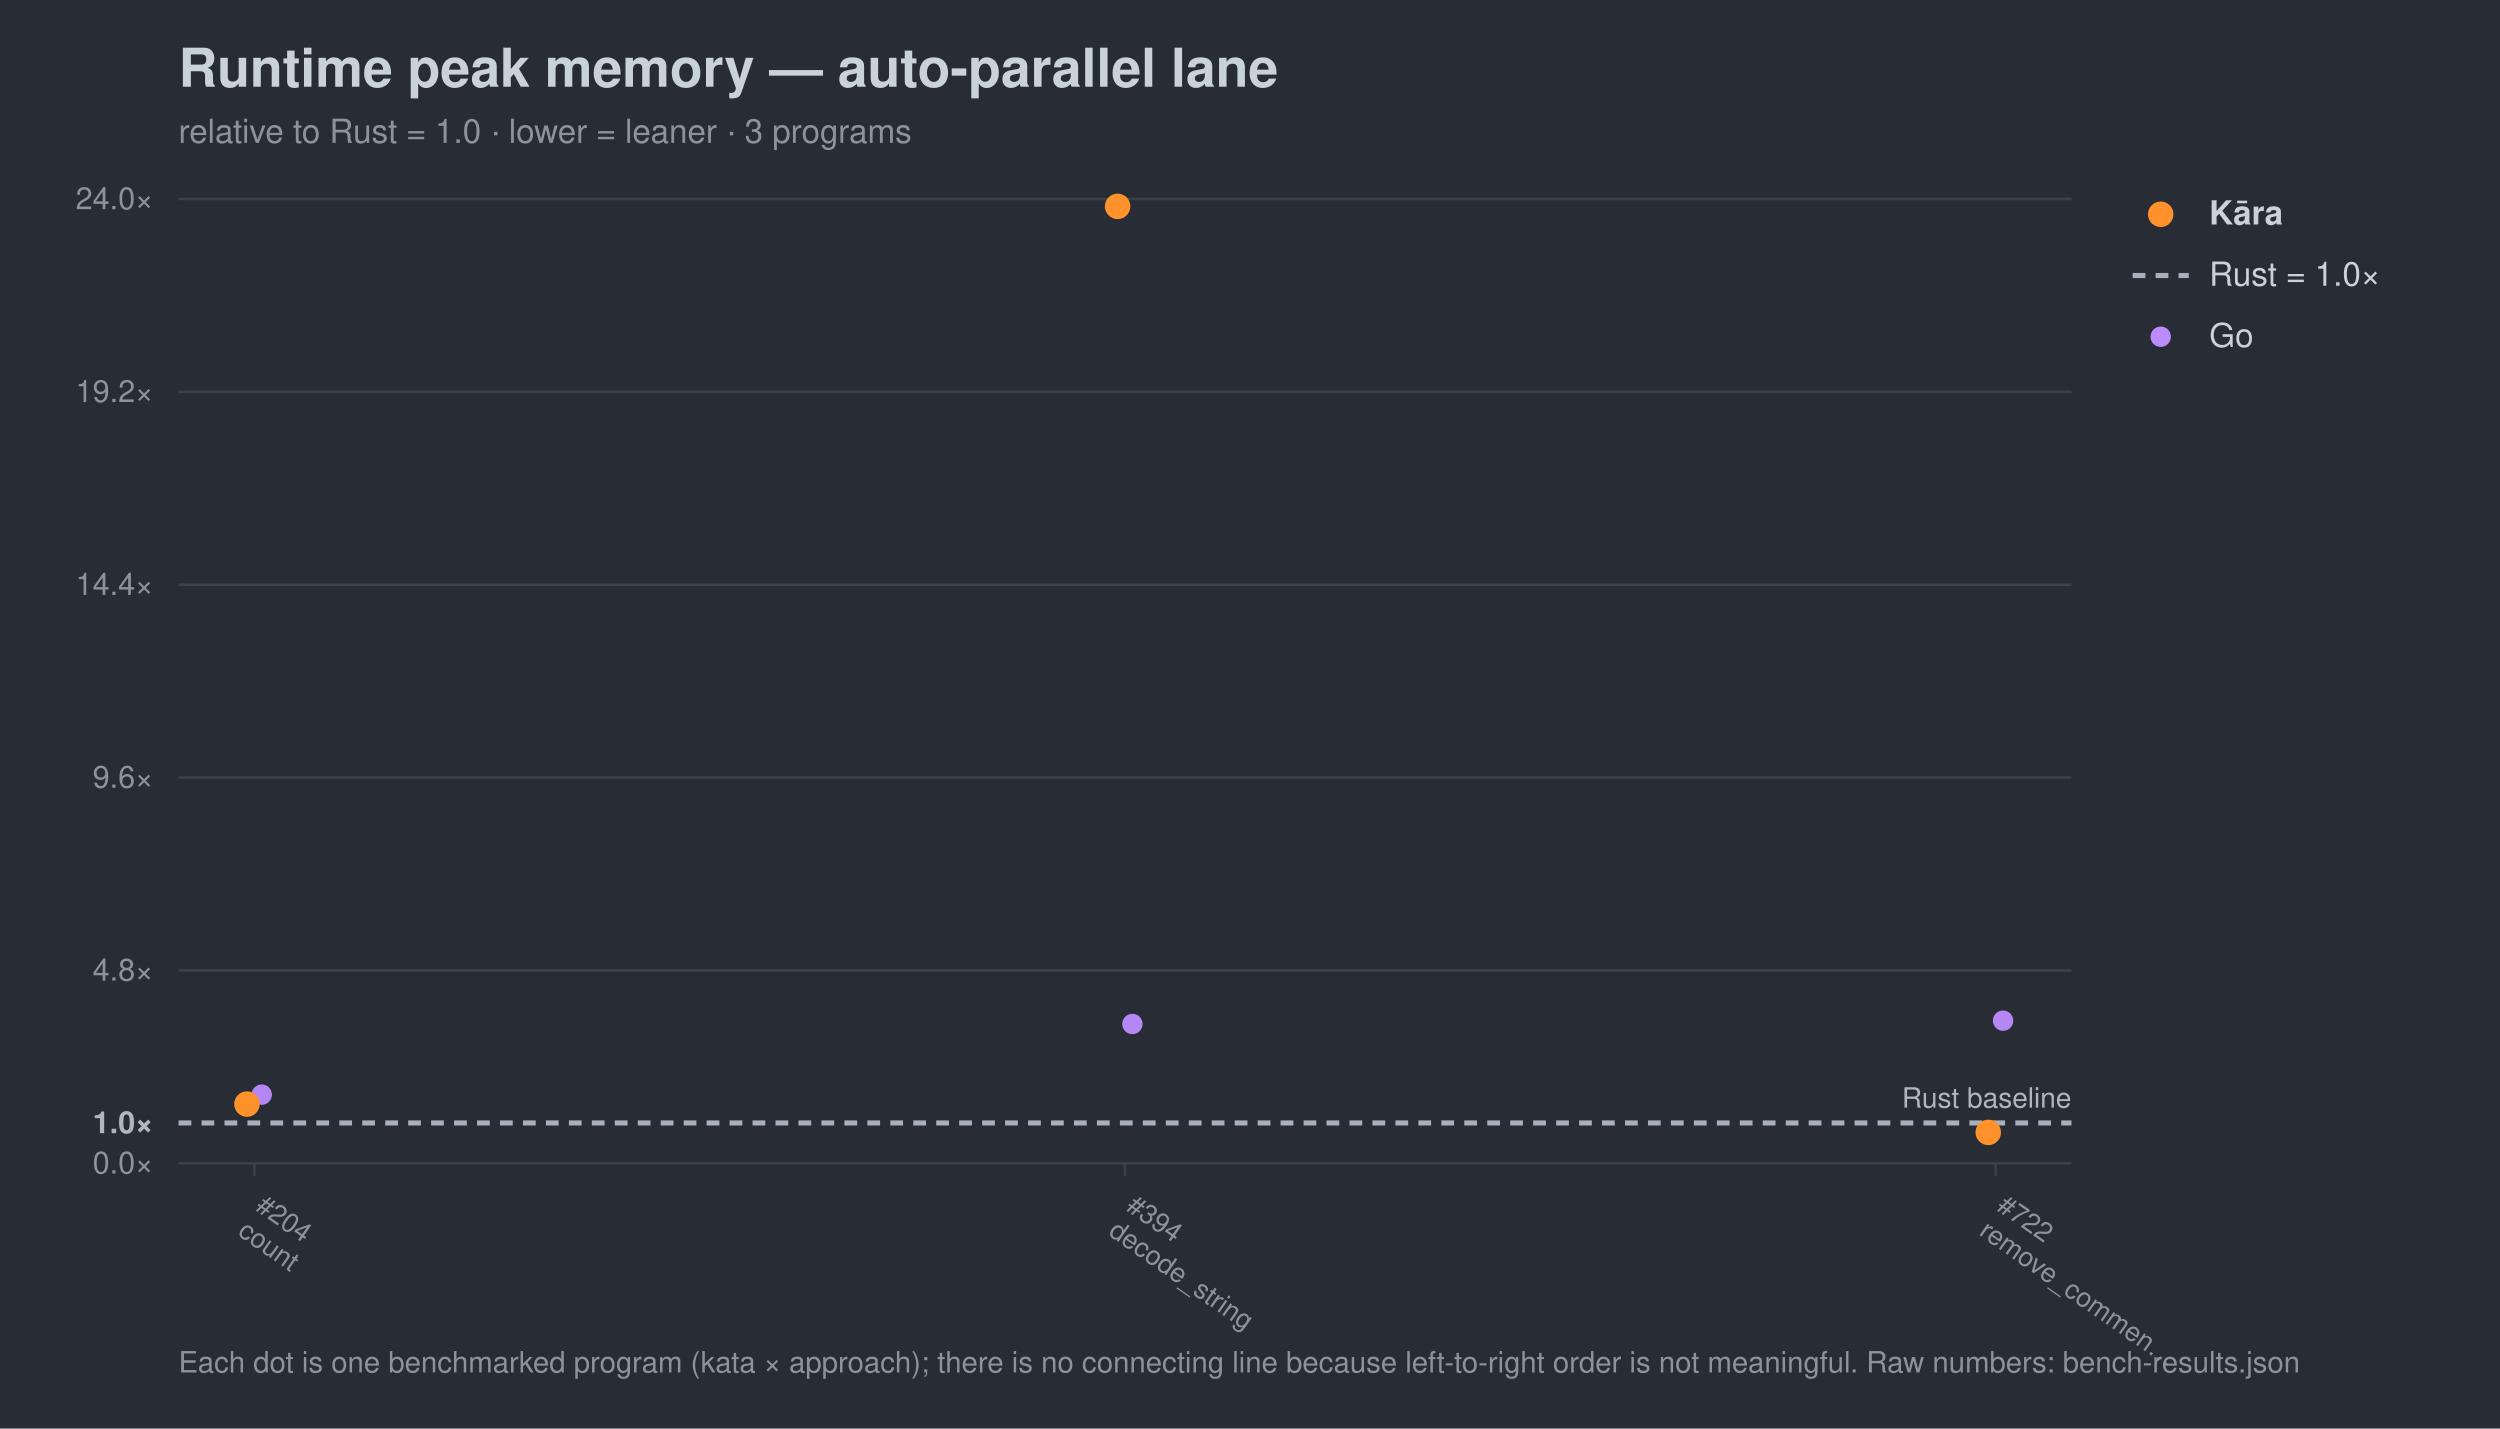
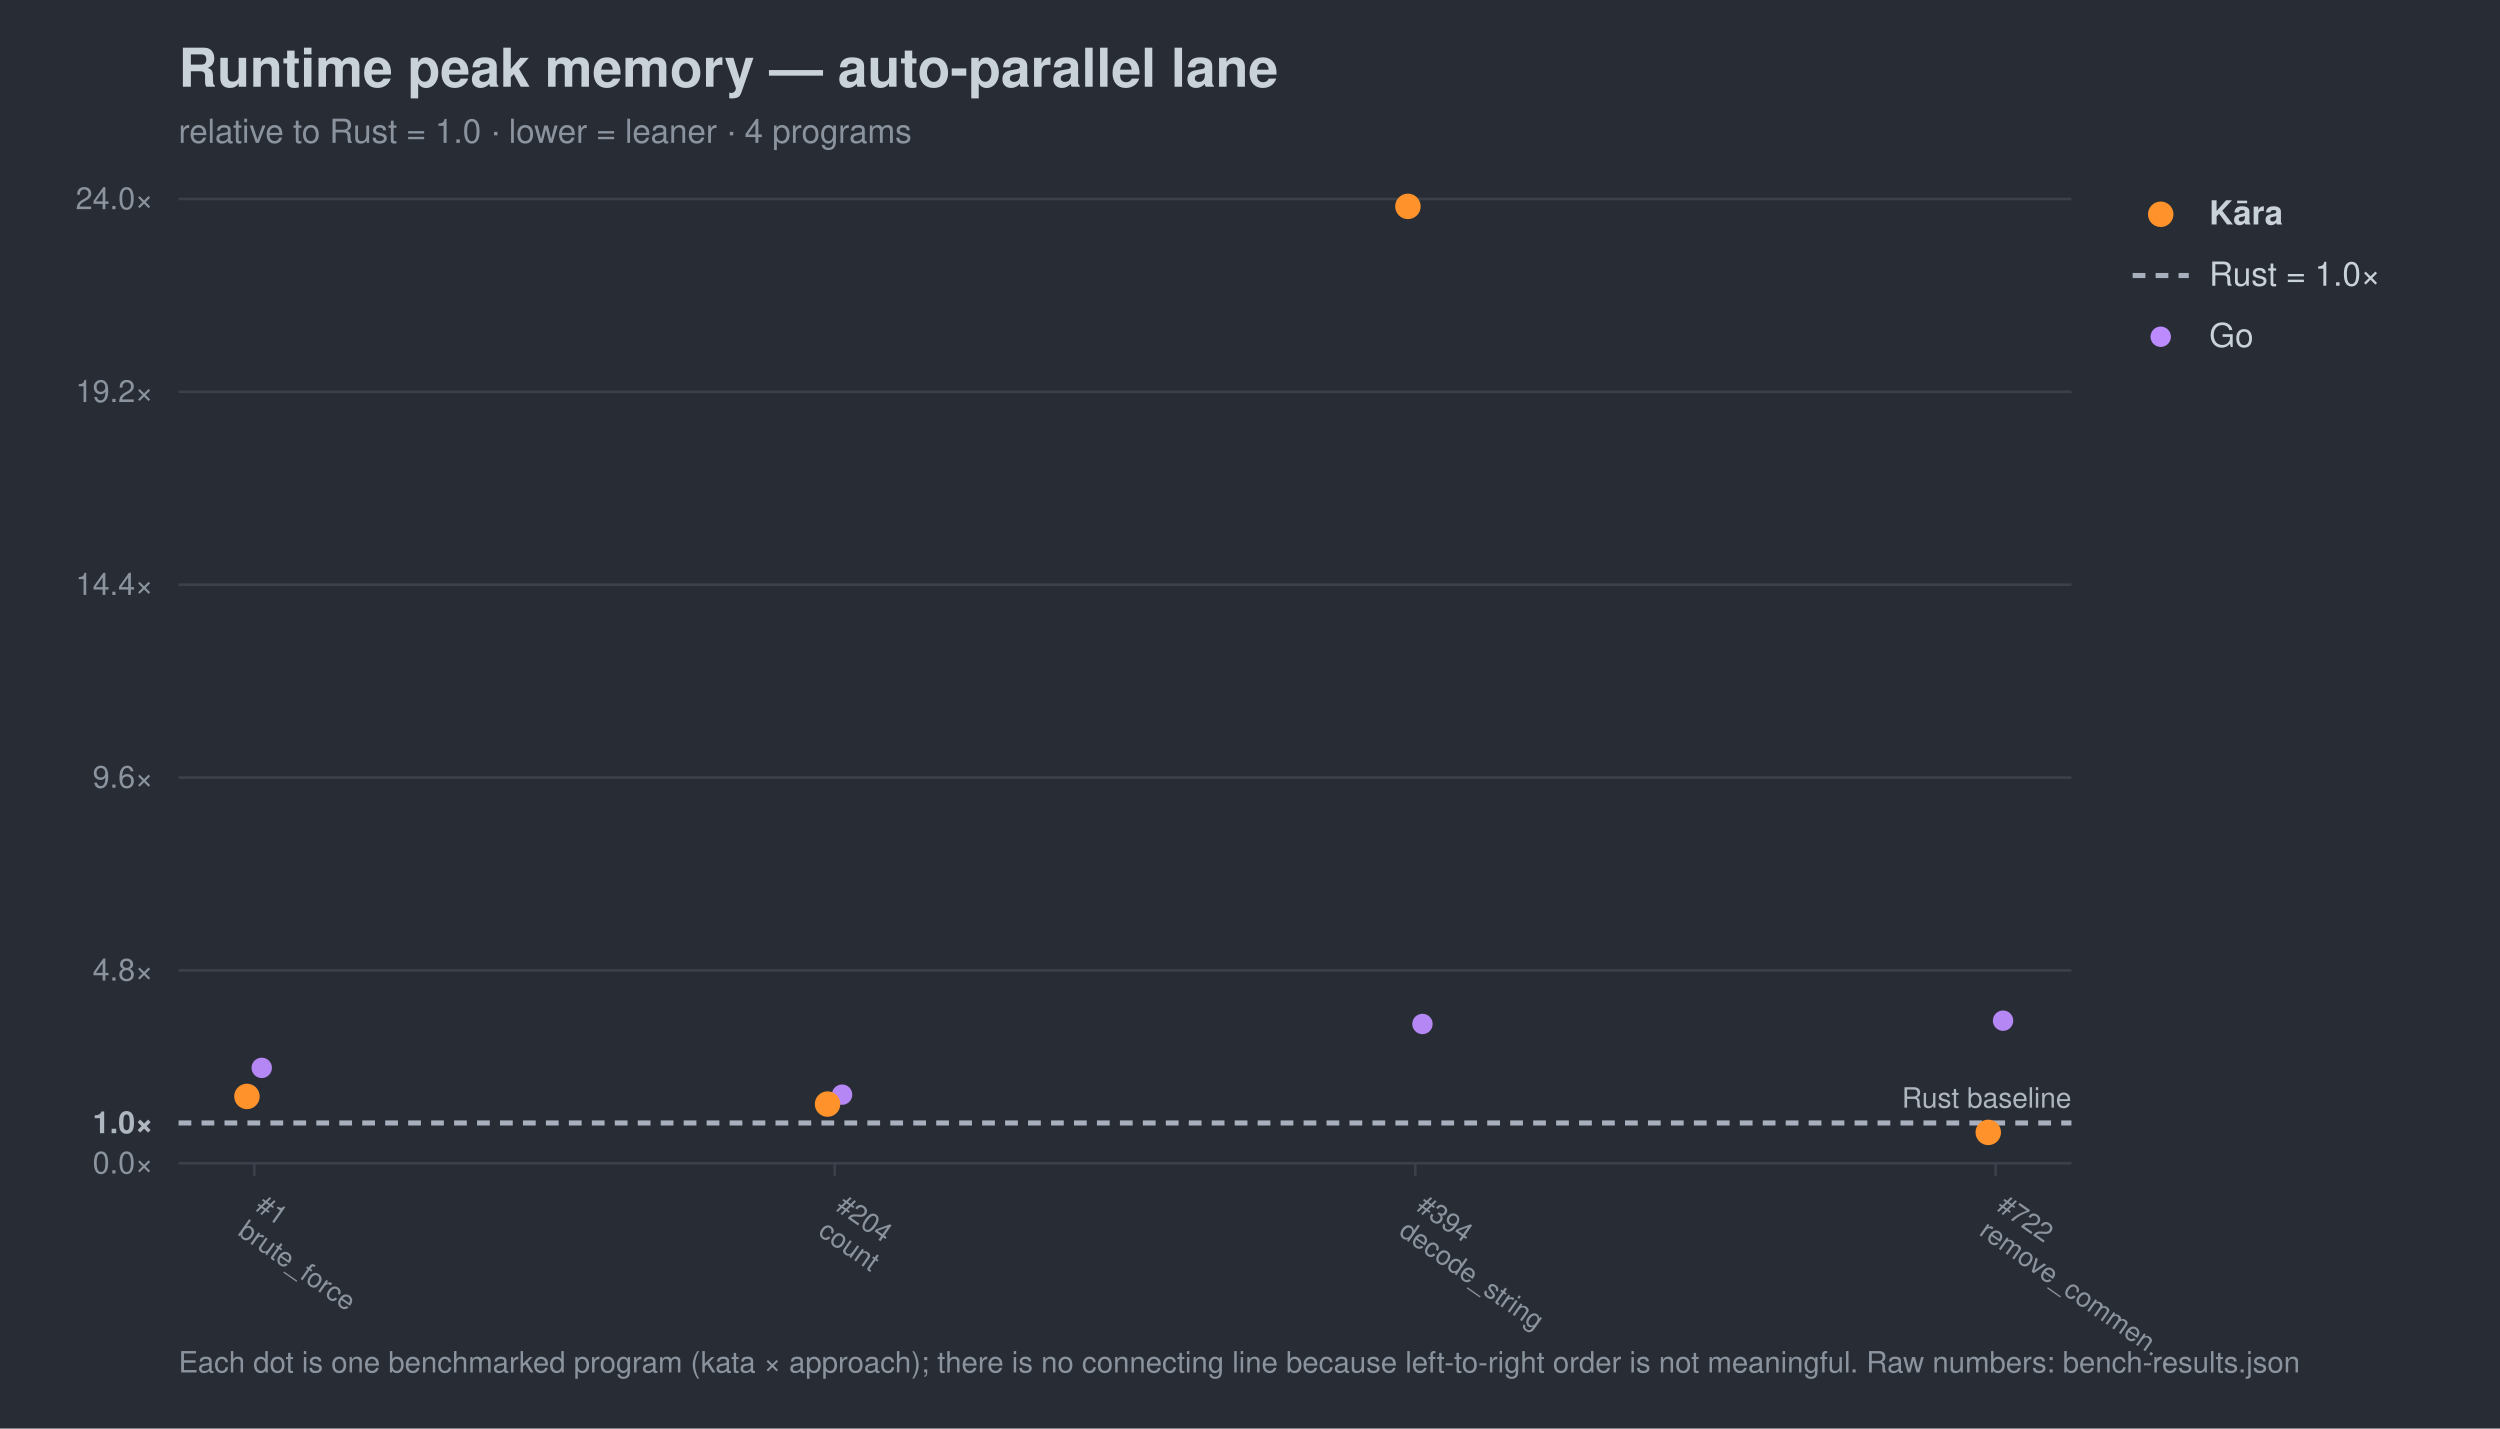
<svg xmlns="http://www.w3.org/2000/svg" width="980" height="560" viewBox="0 0 980 560" font-family="-apple-system,Segoe UI,Helvetica,Arial,sans-serif">
  <rect width="980" height="560" fill="#282c34" />
  <text x="70" y="34" font-size="21" font-weight="700" fill="#c9d1d9">Runtime peak memory — auto-parallel lane</text>
-   <text x="70" y="56" font-size="13" fill="#8b949e">relative to Rust = 1.0 · lower = leaner · 3 programs</text>
+   <text x="70" y="56" font-size="13" fill="#8b949e">relative to Rust = 1.0 · lower = leaner · 4 programs</text>
  <line x1="70" y1="456.0" x2="812" y2="456.0" stroke="#3b414b" stroke-width="1" />
  <text x="60" y="460.0" font-size="12" text-anchor="end" fill="#8b949e">0.0×</text>
  <line x1="70" y1="440.2" x2="812" y2="440.2" stroke="#a7b0bc" stroke-width="2" stroke-dasharray="5 4" />
  <text x="60" y="444.2" font-size="12" text-anchor="end" fill="#aeb6c0" font-weight="700">1.0×</text>
  <line x1="70" y1="380.4" x2="812" y2="380.4" stroke="#3b414b" stroke-width="1" />
  <text x="60" y="384.4" font-size="12" text-anchor="end" fill="#8b949e">4.8×</text>
  <line x1="70" y1="304.8" x2="812" y2="304.8" stroke="#3b414b" stroke-width="1" />
  <text x="60" y="308.8" font-size="12" text-anchor="end" fill="#8b949e">9.6×</text>
  <line x1="70" y1="229.2" x2="812" y2="229.2" stroke="#3b414b" stroke-width="1" />
  <text x="60" y="233.2" font-size="12" text-anchor="end" fill="#8b949e">14.4×</text>
  <line x1="70" y1="153.6" x2="812" y2="153.6" stroke="#3b414b" stroke-width="1" />
  <text x="60" y="157.6" font-size="12" text-anchor="end" fill="#8b949e">19.2×</text>
  <line x1="70" y1="78.0" x2="812" y2="78.0" stroke="#3b414b" stroke-width="1" />
  <text x="60" y="82.0" font-size="12" text-anchor="end" fill="#8b949e">24.0×</text>
  <text x="812" y="434.2" font-size="11" text-anchor="end" fill="#aeb6c0">Rust baseline</text>
  <line x1="99.7" y1="456" x2="99.7" y2="461" stroke="#3b414b" />
  <g transform="translate(99.7,474) rotate(35)">
+     <text x="0" y="0" font-size="10.5" fill="#8b949e">#1</text>
+     <text x="0" y="12" font-size="10.5" fill="#8b949e">brute_force</text>
+   </g>
+   <line x1="327.2" y1="456" x2="327.2" y2="461" stroke="#3b414b" />
+   <g transform="translate(327.2,474) rotate(35)">
    <text x="0" y="0" font-size="10.5" fill="#8b949e">#204</text>
    <text x="0" y="12" font-size="10.5" fill="#8b949e">count</text>
  </g>
-   <line x1="441.0" y1="456" x2="441.0" y2="461" stroke="#3b414b" />
-   <g transform="translate(441.0,474) rotate(35)">
+   <line x1="554.8" y1="456" x2="554.8" y2="461" stroke="#3b414b" />
+   <g transform="translate(554.8,474) rotate(35)">
    <text x="0" y="0" font-size="10.5" fill="#8b949e">#394</text>
    <text x="0" y="12" font-size="10.5" fill="#8b949e">decode_string</text>
  </g>
  <line x1="782.3" y1="456" x2="782.3" y2="461" stroke="#3b414b" />
  <g transform="translate(782.3,474) rotate(35)">
    <text x="0" y="0" font-size="10.5" fill="#8b949e">#722</text>
    <text x="0" y="12" font-size="10.5" fill="#8b949e">remove_commen…</text>
  </g>
-   <circle cx="102.6" cy="429.1" r="4.0" fill="#bc8cff" opacity="0.95" />
-   <circle cx="443.9" cy="401.4" r="4.0" fill="#bc8cff" opacity="0.95" />
+   <circle cx="102.6" cy="418.6" r="4.0" fill="#bc8cff" opacity="0.95" />
+   <circle cx="330.1" cy="429.1" r="4.0" fill="#bc8cff" opacity="0.95" />
+   <circle cx="557.6" cy="401.4" r="4.0" fill="#bc8cff" opacity="0.95" />
  <circle cx="785.2" cy="400.1" r="4.0" fill="#bc8cff" opacity="0.95" />
-   <circle cx="96.8" cy="432.8" r="5.0" fill="#ff922b" opacity="1.0" />
-   <circle cx="438.1" cy="80.9" r="5.0" fill="#ff922b" opacity="1.0" />
+   <circle cx="96.8" cy="429.8" r="5.0" fill="#ff922b" opacity="1.0" />
+   <circle cx="324.4" cy="432.8" r="5.0" fill="#ff922b" opacity="1.0" />
+   <circle cx="551.9" cy="80.9" r="5.0" fill="#ff922b" opacity="1.0" />
  <circle cx="779.4" cy="443.9" r="5.0" fill="#ff922b" opacity="1.0" />
  <circle cx="847" cy="84" r="5" fill="#ff922b" />
  <text x="866" y="88" font-size="13" fill="#c9d1d9" font-weight="700">Kāra</text>
  <line x1="836" y1="108" x2="858" y2="108" stroke="#a7b0bc" stroke-width="2" stroke-dasharray="5 4" />
  <text x="866" y="112" font-size="13" fill="#c9d1d9" font-weight="400">Rust = 1.0×</text>
  <circle cx="847" cy="132" r="4" fill="#bc8cff" />
  <text x="866" y="136" font-size="13" fill="#c9d1d9" font-weight="400">Go</text>
  <text x="70" y="538" font-size="11.5" fill="#8b949e">Each dot is one benchmarked program (kata × approach); there is no connecting line because left-to-right order is not meaningful. Raw numbers: bench-results.json</text>
</svg>
